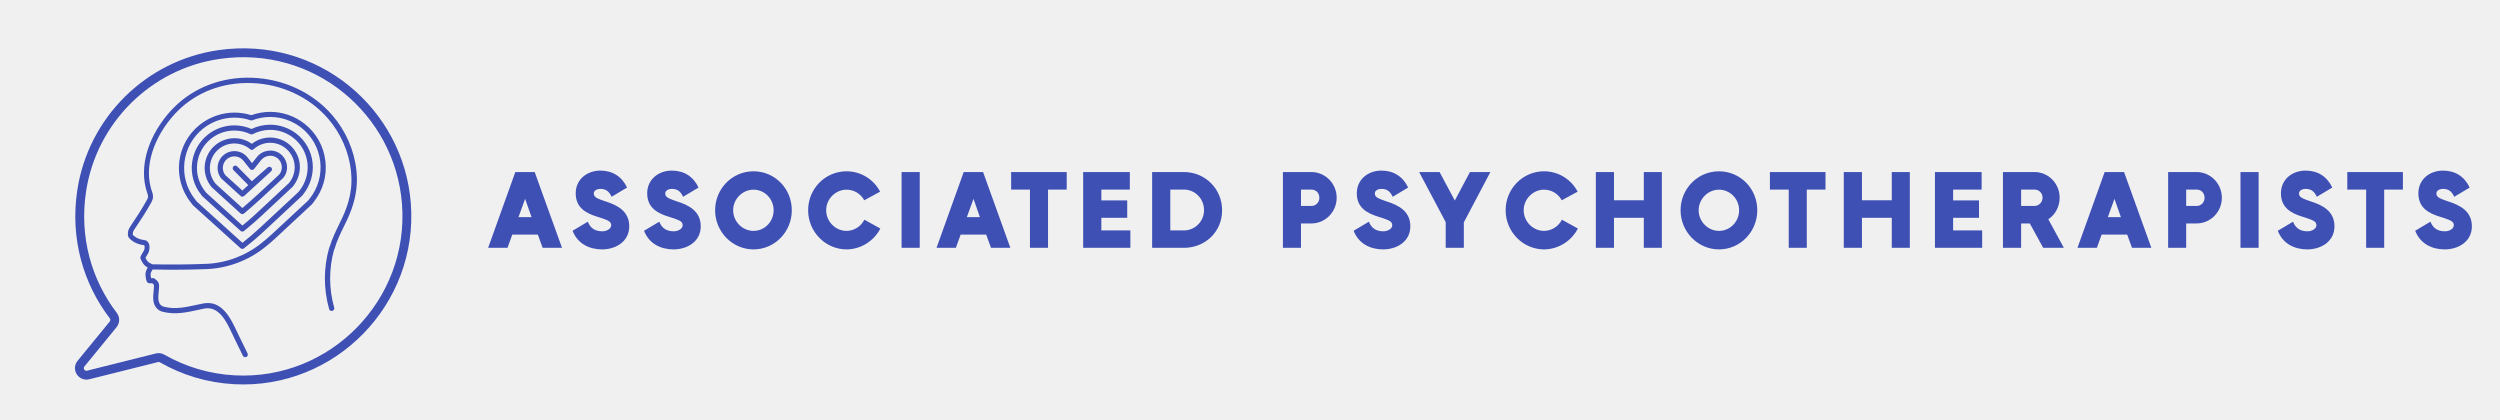
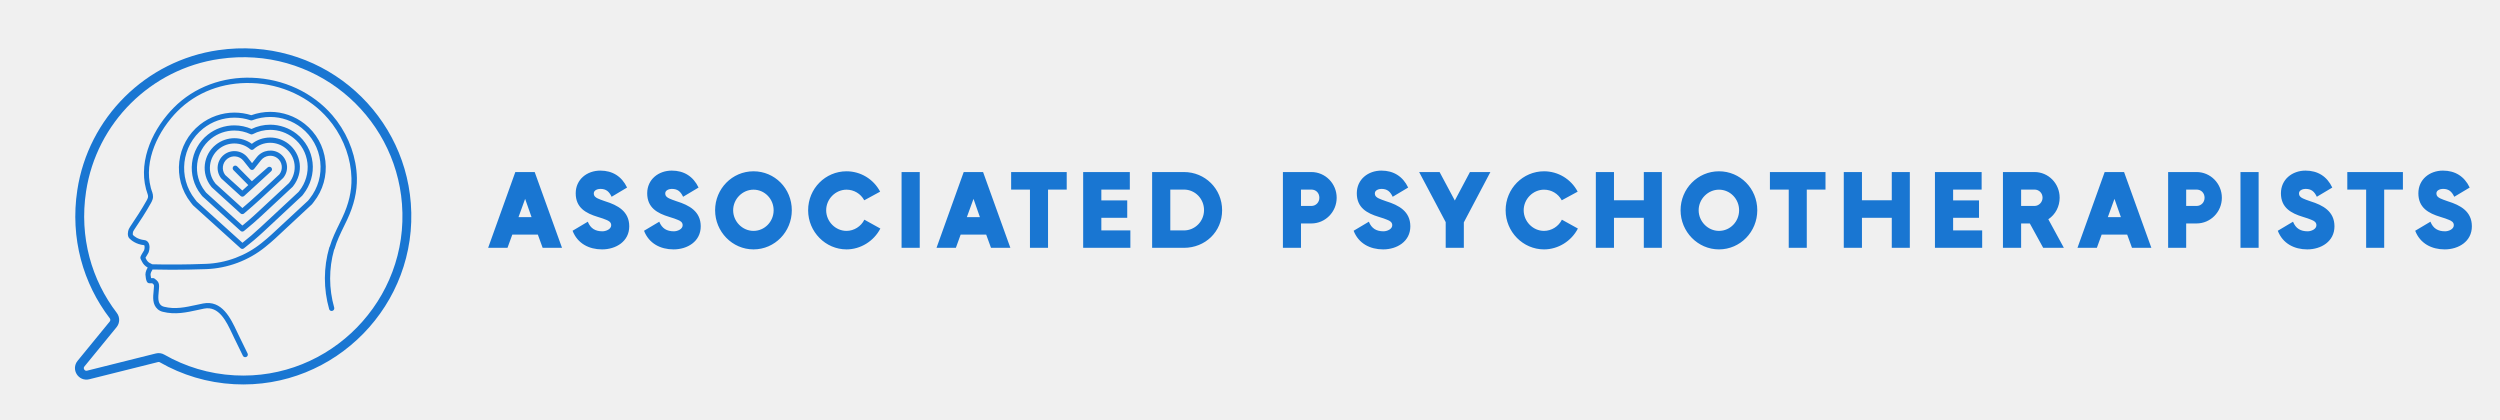
- <svg xmlns="http://www.w3.org/2000/svg" id="eVDGrFW47Yd1" viewBox="0 0 125 21" shape-rendering="geometricPrecision" text-rendering="geometricPrecision" project-id="90cd46269a7b45e680dc35d9c4490bb4" export-id="af8dd53ba8784f8bba4134e748f5ec44" cached="false">
+ <svg xmlns="http://www.w3.org/2000/svg" id="eFydwocAB5I1" viewBox="0 0 125 21" shape-rendering="geometricPrecision" text-rendering="geometricPrecision" project-id="90cd46269a7b45e680dc35d9c4490bb4" export-id="f340932f1d0f45cba6aabcdb4cc55db4" cached="false">
  <g transform="matrix(.16 0 0 0.19 49.99999 10.5)">
    <g transform="matrix(1 0 0 0.85749 0 0)" paint-order="stroke fill markers">
      <g paint-order="stroke fill markers">
-         <path d="M17.14,0h6.05l-8.54-23.26h-6.05L0.1,0h6.05l1.5-4.05h7.99L17.14,0ZM9.59,-9.42l2.07-5.61l2.01,5.61h-4.08ZM35.7,0.48c4.32,0,8.5-2.42,8.5-7.08c0-4.59-3.6-6.49-7.51-7.68-1.06-.34-1.84-.65-2.35-.88-.71-.34-1.22-.72-1.22-1.57c0-.98,1.25-1.36,2.04-1.36c1.83,0,2.75.82,3.53,2.42l4.83-2.83c-1.67-3.43-4.56-5.2-8.36-5.2-4.15,0-7.69,2.69-7.69,6.97c0,4.39,3.13,6.12,6.9,7.24c1.19.34,2.04.65,2.62.89.78.3,1.57.71,1.57,1.66c0,1.26-1.7,1.87-2.72,1.87-2.21,0-3.74-.85-4.59-2.95l-4.76,2.78c1.53,3.91,5.13,5.72,9.21,5.72Zm22.34,0c4.32,0,8.5-2.42,8.5-7.08c0-4.59-3.61-6.49-7.52-7.68-1.05-.34-1.83-.65-2.34-.88-.72-.34-1.23-.72-1.23-1.57c0-.98,1.26-1.36,2.04-1.36c1.84,0,2.76.82,3.54,2.42l4.83-2.83c-1.67-3.43-4.56-5.2-8.37-5.2-4.14,0-7.68,2.69-7.68,6.97c0,4.39,3.13,6.12,6.9,7.24c1.19.34,2.04.65,2.62.89.78.3,1.56.71,1.56,1.66c0,1.26-1.7,1.87-2.72,1.87-2.21,0-3.74-.85-4.59-2.95l-4.76,2.78c1.53,3.91,5.14,5.72,9.22,5.72Zm24.99,0C89.69,0.48,95,-4.93,95,-11.53c0-6.69-5.34-11.96-11.97-11.96-6.67,0-12,5.37-12,11.96c0,6.57,5.37,12.01,12,12.01Zm-6.36-12.01c0-3.46,2.92-6.32,6.36-6.32c3.5,0,6.29,2.86,6.29,6.32c0,3.47-2.79,6.33-6.29,6.33-3.47,0-6.36-2.89-6.36-6.33Zm23.43,0c0,6.63,5.44,12.01,12,12.01c4.38,0,8.53-2.52,10.57-6.4l-5-2.72c-1.02,2.08-3.26,3.44-5.57,3.44-3.47,0-6.36-2.89-6.36-6.33c0-3.46,2.92-6.32,6.36-6.32c2.31,0,4.42,1.22,5.54,3.26l4.96-2.65c-2.07-3.87-6.12-6.25-10.5-6.25-6.6,0-12,5.3-12,11.96Zm29.2-11.73v23.26h5.68v-23.26h-5.68ZM157.25,0h6.05l-8.53-23.26h-6.05L140.22,0h6.05l1.49-4.05h7.99L157.25,0Zm-7.55-9.42l2.08-5.61l2,5.61h-4.08Zm31.21-8.46v-5.38h-17.37v5.38h5.88v17.88h5.65v-17.88h5.84Zm10.82,12.54v-3.87h8.09v-5.34h-8.09v-3.33h8.9v-5.38h-14.58v23.26h14.75v-5.34h-9.07Zm25.8-17.92h-9.93v23.26h9.93c6.63,0,11.94-4.9,11.94-11.53c0-6.59-5.31-11.73-11.94-11.73Zm-4.25,17.92v-12.54h4.25c3.5,0,6.29,2.82,6.29,6.29c0,3.5-2.85,6.25-6.29,6.25h-4.25Zm44.07-17.92h-8.88v23.26h5.65v-7.48h3.23c4.38,0,7.92-3.54,7.92-7.89s-3.54-7.89-7.92-7.89Zm-3.23,10.41v-5.03h3.23c1.46,0,2.51,1.05,2.51,2.51c0,1.43-1.09,2.52-2.51,2.52h-3.23ZM279.79,0.48c4.31,0,8.5-2.42,8.5-7.08c0-4.59-3.61-6.49-7.52-7.68-1.05-.34-1.83-.65-2.34-.88-.72-.34-1.23-.72-1.23-1.57c0-.98,1.26-1.36,2.04-1.36c1.84,0,2.76.82,3.54,2.42l4.83-2.83c-1.67-3.43-4.56-5.2-8.37-5.2-4.15,0-7.68,2.69-7.68,6.97c0,4.39,3.13,6.12,6.9,7.24c1.19.34,2.04.65,2.62.89.78.3,1.56.71,1.56,1.66c0,1.26-1.7,1.87-2.72,1.87-2.21,0-3.74-.85-4.59-2.95l-4.76,2.78c1.53,3.91,5.14,5.72,9.22,5.72Zm27.13-23.74l-4.73,8.74-4.76-8.74h-6.39l8.3,15.37v7.89h5.67v-7.82l8.3-15.44h-6.39Zm11.15,11.73c0,6.63,5.44,12.01,12,12.01c4.39,0,8.54-2.52,10.58-6.4l-5-2.72c-1.02,2.08-3.27,3.44-5.58,3.44-3.47,0-6.36-2.89-6.36-6.33c0-3.46,2.93-6.32,6.36-6.32c2.31,0,4.42,1.22,5.54,3.26l4.97-2.65c-2.08-3.87-6.12-6.25-10.51-6.25-6.59,0-12,5.3-12,11.96Zm43.18-11.73v8.67h-9.32v-8.67h-5.67v23.26h5.67v-9.21h9.32v9.21h5.64v-23.26h-5.64ZM384.74,0.48c6.67,0,11.97-5.41,11.97-12.01c0-6.69-5.34-11.96-11.97-11.96-6.66,0-12,5.37-12,11.96c0,6.57,5.37,12.01,12,12.01Zm-6.35-12.01c0-3.46,2.92-6.32,6.35-6.32c3.51,0,6.29,2.86,6.29,6.32c0,3.47-2.78,6.33-6.29,6.33-3.46,0-6.35-2.89-6.35-6.33Zm39.64-6.35v-5.38h-17.37v5.38h5.88v17.88h5.64v-17.88h5.85Zm20.71-5.38v8.67h-9.32v-8.67h-5.68v23.26h5.68v-9.21h9.32v9.21h5.64v-23.26h-5.64Zm19.17,17.92v-3.87h8.09v-5.34h-8.09v-3.33h8.91v-5.38h-14.59v23.26h14.76v-5.34h-9.08Zm23.97-2.14L486.06,0h6.46l-4.86-8.77c2.25-1.46,3.54-3.95,3.54-6.6c0-4.38-3.5-7.89-7.86-7.89h-9.86v23.26h5.68v-7.48h2.72Zm-2.72-5.37v-5.03h4.18c1.43,0,2.52,1.08,2.52,2.51c0,1.36-1.16,2.52-2.52,2.52h-4.18ZM513.81,0h6.05l-8.53-23.26h-6.06L496.77,0h6.06l1.49-4.05h7.99L513.81,0Zm-7.55-9.42l2.07-5.61l2.01,5.61h-4.08Zm27.71-13.84h-8.87v23.26h5.64v-7.48h3.23c4.39,0,7.92-3.54,7.92-7.89s-3.53-7.89-7.92-7.89Zm-3.23,10.41v-5.03h3.23c1.46,0,2.52,1.05,2.52,2.51c0,1.43-1.09,2.52-2.52,2.52h-3.23Zm16.97-10.41v23.26h5.67v-23.26h-5.67ZM568.58,0.48c4.32,0,8.5-2.42,8.5-7.08c0-4.59-3.6-6.49-7.51-7.68-1.06-.34-1.84-.65-2.35-.88-.71-.34-1.22-.72-1.22-1.57c0-.98,1.26-1.36,2.04-1.36c1.83,0,2.75.82,3.53,2.42l4.83-2.83c-1.66-3.43-4.55-5.2-8.36-5.2-4.15,0-7.69,2.69-7.69,6.97c0,4.39,3.13,6.12,6.91,7.24c1.19.34,2.04.65,2.61.89.79.3,1.57.71,1.57,1.66c0,1.26-1.7,1.87-2.72,1.87-2.21,0-3.74-.85-4.59-2.95l-4.76,2.78c1.53,3.91,5.13,5.72,9.21,5.72Zm29.89-18.36v-5.38h-17.38v5.38h5.89v17.88h5.64v-17.88h5.85ZM611.52,0.48c4.32,0,8.5-2.42,8.5-7.08c0-4.59-3.6-6.49-7.51-7.68-1.05-.34-1.84-.65-2.35-.88-.71-.34-1.22-.72-1.22-1.57c0-.98,1.26-1.36,2.04-1.36c1.84,0,2.75.82,3.54,2.42l4.82-2.83c-1.66-3.43-4.55-5.2-8.36-5.2-4.15,0-7.68,2.69-7.68,6.97c0,4.39,3.12,6.12,6.9,7.24c1.19.34,2.04.65,2.62.89.78.3,1.56.71,1.56,1.66c0,1.26-1.7,1.87-2.72,1.87-2.21,0-3.74-.85-4.59-2.95l-4.76,2.78c1.53,3.91,5.13,5.72,9.21,5.72Z" transform="translate(-160.06 11.61)" paint-order="stroke fill markers" fill="#3f50b5" stroke-width="0" />
+         <path d="M17.14,0h6.05l-8.54-23.26h-6.05L0.1,0h6.05l1.5-4.05h7.99L17.14,0ZM9.59,-9.42l2.07-5.61l2.01,5.61h-4.08ZM35.7,0.48c4.32,0,8.5-2.42,8.5-7.08c0-4.59-3.6-6.49-7.51-7.68-1.06-.34-1.84-.65-2.35-.88-.71-.34-1.22-.72-1.22-1.57c0-.98,1.25-1.36,2.04-1.36c1.83,0,2.75.82,3.53,2.42l4.83-2.83c-1.67-3.43-4.56-5.2-8.36-5.2-4.15,0-7.69,2.69-7.69,6.97c0,4.39,3.13,6.12,6.9,7.24c1.19.34,2.04.65,2.62.89.78.3,1.57.71,1.57,1.66c0,1.26-1.7,1.87-2.72,1.87-2.21,0-3.74-.85-4.59-2.95l-4.76,2.78c1.53,3.91,5.13,5.72,9.21,5.72Zm22.34,0c4.32,0,8.5-2.42,8.5-7.08c0-4.59-3.61-6.49-7.52-7.68-1.05-.34-1.83-.65-2.34-.88-.72-.34-1.23-.72-1.23-1.57c0-.98,1.26-1.36,2.04-1.36c1.84,0,2.76.82,3.54,2.42l4.83-2.83c-1.67-3.43-4.56-5.2-8.37-5.2-4.14,0-7.68,2.69-7.68,6.97c0,4.39,3.13,6.12,6.9,7.24c1.19.34,2.04.65,2.62.89.78.3,1.56.71,1.56,1.66c0,1.26-1.7,1.87-2.72,1.87-2.21,0-3.74-.85-4.59-2.95l-4.76,2.78c1.53,3.91,5.14,5.72,9.22,5.72Zm24.99,0C89.69,0.48,95,-4.93,95,-11.53c0-6.69-5.34-11.96-11.97-11.96-6.67,0-12,5.37-12,11.96c0,6.57,5.37,12.01,12,12.01Zm-6.36-12.01c0-3.46,2.92-6.32,6.36-6.32c3.5,0,6.29,2.86,6.29,6.32c0,3.47-2.79,6.33-6.29,6.33-3.47,0-6.36-2.89-6.36-6.33Zm23.43,0c0,6.63,5.44,12.01,12,12.01c4.38,0,8.53-2.52,10.57-6.4l-5-2.72c-1.02,2.08-3.26,3.44-5.57,3.44-3.47,0-6.36-2.89-6.36-6.33c0-3.46,2.92-6.32,6.36-6.32c2.31,0,4.42,1.22,5.54,3.26l4.96-2.65c-2.07-3.87-6.12-6.25-10.5-6.25-6.6,0-12,5.3-12,11.96Zm29.2-11.73v23.26h5.68v-23.26h-5.68ZM157.25,0h6.05l-8.53-23.26h-6.05L140.22,0h6.05l1.49-4.05h7.99L157.25,0Zm-7.55-9.42l2.08-5.61l2,5.61h-4.08Zm31.21-8.46v-5.38h-17.37v5.38h5.88v17.88h5.65v-17.88h5.84Zm10.82,12.54v-3.87h8.09v-5.34h-8.09v-3.33h8.9v-5.38h-14.58v23.26h14.75v-5.34h-9.07Zm25.8-17.92h-9.93v23.26h9.93c6.63,0,11.94-4.9,11.94-11.53c0-6.59-5.31-11.73-11.94-11.73Zm-4.25,17.92v-12.54h4.25c3.5,0,6.29,2.82,6.29,6.29c0,3.5-2.85,6.25-6.29,6.25h-4.25Zm44.07-17.92h-8.88v23.26h5.65v-7.48h3.23c4.38,0,7.92-3.54,7.92-7.89s-3.54-7.89-7.92-7.89Zm-3.23,10.41v-5.03h3.23c1.46,0,2.51,1.05,2.51,2.51c0,1.43-1.09,2.52-2.51,2.52h-3.23ZM279.79,0.48c4.31,0,8.5-2.42,8.5-7.08c0-4.59-3.61-6.49-7.52-7.68-1.05-.34-1.83-.65-2.34-.88-.72-.34-1.23-.72-1.23-1.57c0-.98,1.26-1.36,2.04-1.36c1.84,0,2.76.82,3.54,2.42l4.83-2.83c-1.67-3.43-4.56-5.2-8.37-5.2-4.15,0-7.68,2.69-7.68,6.97c0,4.39,3.13,6.12,6.9,7.24c1.19.34,2.04.65,2.62.89.78.3,1.56.71,1.56,1.66c0,1.26-1.7,1.87-2.72,1.87-2.21,0-3.74-.85-4.59-2.95l-4.76,2.78c1.53,3.91,5.14,5.72,9.22,5.72Zm27.13-23.74l-4.73,8.74-4.76-8.74h-6.39l8.3,15.37v7.89h5.67v-7.82l8.3-15.44h-6.39Zm11.15,11.73c0,6.63,5.44,12.01,12,12.01c4.39,0,8.54-2.52,10.58-6.4l-5-2.72c-1.02,2.08-3.27,3.44-5.58,3.44-3.47,0-6.36-2.89-6.36-6.33c0-3.46,2.93-6.32,6.36-6.32c2.31,0,4.42,1.22,5.54,3.26l4.97-2.65c-2.08-3.87-6.12-6.25-10.51-6.25-6.59,0-12,5.3-12,11.96Zm43.18-11.73v8.67h-9.32v-8.67h-5.67v23.26h5.67v-9.21h9.32v9.21h5.64v-23.26h-5.64ZM384.74,0.48c6.67,0,11.97-5.41,11.97-12.01c0-6.69-5.34-11.96-11.97-11.96-6.66,0-12,5.37-12,11.96c0,6.57,5.37,12.01,12,12.01Zm-6.35-12.01c0-3.46,2.92-6.32,6.35-6.32c3.51,0,6.29,2.86,6.29,6.32c0,3.47-2.78,6.33-6.29,6.33-3.46,0-6.35-2.89-6.35-6.33Zm39.64-6.35v-5.38h-17.37v5.38h5.88v17.88h5.64v-17.88h5.85Zm20.71-5.38v8.67h-9.32v-8.67h-5.68v23.26h5.68v-9.21h9.32v9.21h5.64v-23.26h-5.64Zm19.17,17.92v-3.87h8.09v-5.34h-8.09v-3.33h8.91v-5.38h-14.59v23.26h14.76v-5.34h-9.08Zm23.97-2.14L486.06,0h6.46l-4.86-8.77c2.25-1.46,3.54-3.95,3.54-6.6c0-4.38-3.5-7.89-7.86-7.89h-9.86v23.26h5.68v-7.48h2.72Zm-2.72-5.37v-5.03h4.18c1.43,0,2.52,1.08,2.52,2.51c0,1.36-1.16,2.52-2.52,2.52h-4.18ZM513.81,0h6.05l-8.53-23.26h-6.06L496.77,0h6.06l1.49-4.05h7.99L513.81,0Zm-7.55-9.42l2.07-5.61l2.01,5.61h-4.08Zm27.71-13.84h-8.87v23.26h5.64v-7.48h3.23c4.39,0,7.92-3.54,7.92-7.89s-3.53-7.89-7.92-7.89Zm-3.23,10.41v-5.03h3.23c1.46,0,2.52,1.05,2.52,2.51c0,1.43-1.09,2.52-2.52,2.52h-3.23Zm16.97-10.41v23.26h5.67v-23.26h-5.67ZM568.58,0.48c4.32,0,8.5-2.42,8.5-7.08c0-4.59-3.6-6.49-7.51-7.68-1.06-.34-1.84-.65-2.35-.88-.71-.34-1.22-.72-1.22-1.57c0-.98,1.26-1.36,2.04-1.36c1.83,0,2.75.82,3.53,2.42l4.83-2.83c-1.66-3.43-4.55-5.2-8.36-5.2-4.15,0-7.69,2.69-7.69,6.97c0,4.39,3.13,6.12,6.91,7.24c1.19.34,2.04.65,2.61.89.79.3,1.57.71,1.57,1.66c0,1.26-1.7,1.87-2.72,1.87-2.21,0-3.74-.85-4.59-2.95l-4.76,2.78c1.53,3.91,5.13,5.72,9.21,5.72Zm29.89-18.36v-5.38h-17.38v5.38h5.89v17.88h5.64v-17.88h5.85ZM611.52,0.48c4.32,0,8.5-2.42,8.5-7.08c0-4.59-3.6-6.49-7.51-7.68-1.05-.34-1.84-.65-2.35-.88-.71-.34-1.22-.72-1.22-1.57c0-.98,1.26-1.36,2.04-1.36c1.84,0,2.75.82,3.54,2.42l4.82-2.83c-1.66-3.43-4.55-5.2-8.36-5.2-4.15,0-7.68,2.69-7.68,6.97c0,4.39,3.12,6.12,6.9,7.24c1.19.34,2.04.65,2.62.89.78.3,1.56.71,1.56,1.66c0,1.26-1.7,1.87-2.72,1.87-2.21,0-3.74-.85-4.59-2.95l-4.76,2.78c1.53,3.91,5.13,5.72,9.21,5.72Z" transform="translate(-160.06 11.61)" paint-order="stroke fill markers" fill="#1976d2" stroke-width="0" />
      </g>
    </g>
  </g>
  <g transform="matrix(.04 0 0 0.04-13.44288-4.96439)">
    <g transform="translate(640 512)">
      <rect width="1280" height="1024" rx="0" ry="0" transform="translate(-640-512)" paint-order="stroke fill markers" fill="#fff" fill-opacity="0" stroke-width="0" />
    </g>
    <g transform="matrix(1.92115 0 0 1.92115 640 394.595)">
      <g paint-order="stroke fill markers">
        <g transform="matrix(.339405 0 0 0.339405 0 0)" paint-order="stroke fill markers">
-           <path d="M455.3,187.8c-135.4,19.5-242.7,126-263.2,261.3-13.7,90.2,11.2,174.6,60.6,239.2c3.8,5,3.7,11.9-.3,16.8l-61.6,75.3c-8.2,10.1,1.1,24.8,13.7,21.7l131.9-33c3.4-.8,6.9-.4,9.9,1.4c41.2,23.6,88.3,38.1,138.5,40.8C673.5,821.5,829.2,662,814.6,473.6C801,296.7,640.7,161,455.3,187.8Z" transform="translate(-501.627-498.089)" paint-order="stroke fill markers" fill="none" stroke="#3f50b5" stroke-width="17" stroke-miterlimit="1" />
+           <path d="M455.3,187.8c-135.4,19.5-242.7,126-263.2,261.3-13.7,90.2,11.2,174.6,60.6,239.2c3.8,5,3.7,11.9-.3,16.8l-61.6,75.3c-8.2,10.1,1.1,24.8,13.7,21.7l131.9-33c3.4-.8,6.9-.4,9.9,1.4c41.2,23.6,88.3,38.1,138.5,40.8C673.5,821.5,829.2,662,814.6,473.6C801,296.7,640.7,161,455.3,187.8Z" transform="translate(-501.627-498.089)" paint-order="stroke fill markers" fill="none" stroke="#1976d2" stroke-width="17" stroke-miterlimit="1" />
        </g>
        <g transform="matrix(.339405 0 0 0.339405-.466351 1.2766)" paint-order="stroke fill markers">
          <path d="M507.1,764.3c.6-.6.7-1.5.4-2.3l-16.7-34.2c-1-2-2-4.1-3-6.2l-.5-1.1C476,696.6,462,667,434,667c-2.8,0-5.7.3-8.7.9-3.9.8-7.8,1.6-11.6,2.5l-1.1.2c-14.3,3.1-27.6,6.1-41.7,6.1-7.5,0-14.6-.8-21.5-2.6-2.7-.7-5-1.8-6.8-3.3-7.8-6.6-6.6-18.5-5.6-29c.4-3.5.7-6.9.7-10c0-6.4-2.8-8.6-6.7-11.6l-.7-.5c-.4-.3-.8-.4-1.2-.4h-6.2l-.5-2.4c-.5-2.3-1-5.8-1-7.1v-.1c.1-3.4,1.3-6.4,2.9-9.1-.7-1.9-1.1-4-1.2-6.1-.1-1.3,0-2.7.3-4-.3-.1-.5-.2-.8-.3l-.3-.1-.3-.1c-3.5-2-6.4-4.9-8.2-8.5l-2.2-4.3.8-1.4c.8-1.5,2.1-3.5,2.9-4.9l.1-.2c1.8-3,2.7-4.4,3-5.2c1.6-4.7,2.2-11.6-.4-15.7-1.3-2-3.1-3.2-5.4-3.4-14-1.5-21.7-8.6-23.8-10.9l-.4-.4-.3-.6c-.9-2.1-.3-6.7.8-9.2.5-1.2,1.3-2.3,2-3.4c10.7-15.9,21.9-32.8,31.8-50.6c1.1-1.9,2.4-4.3,3.1-6.8c1.6-5.5-.1-10.4-1.8-15.1l-.2-.4c-.6-1.6-1.1-3.1-1.5-4.6-1.9-7.2-3-13.9-3.5-20.5-1-13.2.3-27.2,3.9-41.4c6.5-25.9,20.1-51.7,39.3-74.8c3.7-4.4,7.5-8.7,11.6-12.8c35.3-35.8,84.1-55.5,137.4-55.5c2.5,0,5,0,7.5.1c58.4,2,112.7,27.4,149,69.6c3,3.5,5.8,7.1,8.5,10.6c22.8,30.8,35.9,68.1,36.8,105.1.6,25-5.2,50.2-17.8,77-2,4.2-4.1,8.5-5.9,12.3-6.6,13.6-13.5,27.6-17.9,42.5l-.2.6-.4.5c-.2.2-.4.5-.4.8-11,38.1-11.1,78.4-.3,116.7.2.9,1,1.5,1.9,1.5.1,0,.3,0,.6-.1C661,709,583,757,507.1,764.3Z" transform="translate(-500.253-501.85)" paint-order="stroke fill markers" fill="none" />
        </g>
        <g transform="matrix(.339405 0 0 0.339405 5.96956-22.7023)" paint-order="stroke fill markers">
          <path d="M478,474l-32.3-37.7c-17.1-21.6-13.4-53.1,8.2-70.2c8.8-7,19.8-10.8,31-10.8c11.9,0,23.3,4.2,32.3,11.8.5.4,1,.5,1.3.5.5,0,1-.2,1.3-.5C529,358.7,541,354,553.5,354c11.2,0,22.2,3.8,31,10.8c10.3,8.2,16.9,19.8,18.6,32.9c1.7,13.3-2.3,27.1-10.9,38.1l-.5.6L530.9,493c-5.7,5.3-11.6,10.5-17.3,15.4L478,474Z" transform="translate(-519.215-431.2)" paint-order="stroke fill markers" fill="none" />
        </g>
        <g transform="matrix(.339405 0 0 0.339405-.493691 0.675574)" paint-order="stroke fill markers">
-           <path d="M701,504.5c-2,4.2-4,8.3-6,12.4-6.8,14-13.9,28.4-18.1,43.4-.2.7-.6,1.4-1,1.9-10.1,36.2-10,74.5.3,110.8.7,2.6-.7,5.3-3.3,6.1-.1,0-.1,0-.2.1-.5.1-.9.2-1.4.2-2.2,0-4.2-1.4-4.8-3.6-11-38.8-10.9-79.7.3-118.3.2-.7.6-1.3,1-1.9c4.5-15,11.4-29.2,18.1-42.9c2-4,4-8.2,5.9-12.3c12.4-26.3,18.1-51,17.5-75.6-.9-36.3-13.8-73-36.3-103.4-2.6-3.5-5.4-7-8.3-10.4-35.7-41.6-89.3-66.6-146.8-68.5-55.5-1.9-106.1,17.5-142.7,54.5-3.9,4-7.8,8.2-11.4,12.6-18.9,22.7-32.3,48.2-38.7,73.6-3.5,13.9-4.8,27.5-3.8,40.4.5,6.4,1.6,12.9,3.4,20c.4,1.6,1,3.1,1.5,4.8c1.8,4.9,3.8,10.5,1.9,16.9-.8,2.9-2.3,5.4-3.4,7.5-10,17.9-21.2,34.9-31.9,50.8-.7,1.1-1.4,2.1-1.8,3-.9,2.1-1.2,5.8-.8,6.9v0c1.8,2,8.9,8.6,22,10c3.2.3,5.9,2,7.7,4.8c3.2,5,2.6,12.8.7,18.3-.4,1.1-1.1,2.4-3.2,5.8-.8,1.3-2.2,3.5-3,5l1.5,3c1.5,3.1,3.9,5.6,6.9,7.2c1.7.5,3.1,1.5,4.2,2.3c31.2.8,65.9.6,103.1-.8c38.7-1.4,76.6-15.5,106.8-39.9c7.8-6.3,14.1-11.6,18.6-15.8L626,468l3.3-4.1c16-20.2,23.1-45.5,20.1-71.1s-15.8-48.5-36-64.5c-17-13.4-38.2-20.8-59.8-20.8-11.8,0-23.4,2.1-34.4,6.3-1.1.4-2.3.4-3.4.1-10-3.4-20.4-5.1-30.9-5.1-21.6,0-42.9,7.4-59.8,20.8-41.7,33-48.9,93.8-15.8,135.6l3.5,4.5l87.5,79c11.8-9.3,23.3-19.1,34.2-29.3l73.3-68.2l1.5-1.9c12.1-15.3,17.8-34.8,15.6-53.5-2.2-19.1-11.7-36.2-26.8-48.1-12.6-10-28.4-15.5-44.5-15.5-11.6,0-23.2,2.8-33.4,8.2-1.4.7-3,.8-4.5.1-9.6-4.5-20.3-7-30.9-7-16.1,0-31.9,5.5-44.5,15.5-31,24.5-36.3,69.8-11.8,100.8l2.3,2.9l69.4,62.9l2.5-2c3-2.5,5.9-4.9,8.9-7.5c5.8-5,11.6-10.1,17.2-15.4l60.6-56.4.4-.5c8.2-10.3,11.9-23.4,10.3-35.8-1.6-12.3-7.8-23.2-17.5-30.9-8.3-6.5-18.6-10.1-29.1-10.1-11.8,0-23.1,4.4-31.7,12.3-1.9,1.7-4.7,1.8-6.6.1-8.4-7.2-19.2-11.1-30.4-11.1-10.5,0-20.9,3.6-29.1,10.1-20.3,16.1-23.8,45.7-7.7,66l1,1.3l51.2,46.4c20.1-17.1,39.7-35.4,58.7-53.2c4.1-3.8,8.2-7.7,12.3-11.5c3.6-4.7,5.2-10.5,4.4-16.4-.8-6-3.9-11.3-8.8-14.9-9.6-7.1-23.5-5.1-31.1,4.5l-13.1,16.6c-1,1.2-2.4,1.9-3.9,1.9s-3-.7-3.9-1.9l-12.5-15.7c-7.6-9.6-21.6-11.3-31.2-3.7-9.5,7.5-11.2,21.3-3.9,30.9l32.9,29.8l11.4-10.4L483,409.3c-1.9-2-1.9-5.1,0-7.1c2-2,5.1-1.9,7.1,0l28.3,28.5l30.3-26.5c2.1-1.8,5.2-1.6,7,.4s1.7,5.2-.4,7L503.5,459c-1.9,1.7-4.8,1.7-6.7,0l-36.6-33.2c-.2-.2-.4-.4-.6-.6-11-13.9-8.6-34.3,5.3-45.3s34.3-8.7,45.3,5.3l8.5,10.8l9.2-11.6c10.9-13.8,31.1-16.6,44.9-6.3c7,5.3,11.5,12.9,12.7,21.6s-1.2,17.3-6.7,24.2c-.2.2-.3.4-.5.6-4.2,3.9-8.4,7.8-12.6,11.8-20.1,18.8-40.9,38.2-62.4,56.3-1.3,1.1-3.1,1.4-4.7,1-.7-.2-1.3-.6-1.9-1.1L442,442.8c-.2-.2-.4-.4-.6-.6l-1.3-1.6c-19.5-24.7-15.3-60.6,9.4-80.1c10-7.9,22.6-12.3,35.3-12.3c12.1,0,23.8,3.8,33.5,10.8c10-7.9,22.3-12.1,35.2-12.1c12.8,0,25.3,4.4,35.3,12.3c11.8,9.3,19.3,22.6,21.2,37.5c1.9,15.1-2.6,30.9-12.4,43.3l-.6.8c-.2.2-.3.4-.5.6l-60.9,56.7c-8.6,8-17.5,15.8-26.6,23.2l-5.8,4.8c-1.9,1.6-4.7,1.5-6.5-.2l-72.9-66.1c-.2-.2-.4-.4-.6-.6l-2.5-3.2c-28-35.4-21.9-86.9,13.4-114.8c14.4-11.4,32.4-17.6,50.7-17.6c11.3,0,22.6,2.4,32.9,6.9c11.1-5.4,23.4-8.2,35.8-8.2c18.3,0,36.3,6.3,50.7,17.6c17.2,13.6,28,33,30.5,54.8c2.5,21.3-4,43.5-17.7,60.9l-1.7,2.2c-.2.2-.3.4-.5.6l-73.5,68.5c-12.2,11.4-25.1,22.3-38.2,32.5-1.9,1.5-4.6,1.4-6.4-.2l-90.9-82.1c-.2-.2-.4-.4-.6-.6l-3.8-4.8c-36.4-46.1-28.6-113.2,17.5-149.6c18.7-14.8,42.2-23,66-23c11,0,21.9,1.7,32.4,5c11.7-4.2,23.9-6.4,36.3-6.4c23.9,0,47.3,8.2,66,23c22.3,17.6,36.4,42.9,39.7,71.2s-4.6,56.1-22.2,78.4l-3.5,4.5c-.2.2-.3.4-.5.5l-70.4,65.5c-4.7,4.4-11.1,9.8-19.1,16.3-31.9,25.7-71.9,40.6-112.8,42.1-23.1.8-45.3,1.2-66.3,1.2-12.6,0-24.8-.2-36.5-.5-2.1,3.4-3.9,6.5-3.9,10c0,1.1.5,4.3,1,6.5h3.8c1.1,0,2.2.4,3,1l.7.6c4.1,3.1,8,6.1,7.9,14c0,3.2-.4,6.6-.7,10.2-1,10.2-2.1,20.8,4.5,26.4c1.5,1.2,3.4,2.2,5.6,2.7c21.5,5.4,41.1,1,61.9-3.5c4.2-.9,8.5-1.9,12.8-2.7c36.3-7.3,53.1,28.3,65.3,54.2c1.2,2.5,2.4,5,3.5,7.3l16.7,34.2c1,2,.5,4.2-.9,5.7-.4.4-.9.8-1.4,1-.7.3-1.5.5-2.2.5-1.8,0-3.6-1-4.5-2.8L484.4,731c-1.2-2.4-2.3-4.9-3.5-7.4-11.4-24.2-25.6-54.4-54.3-48.7-4.2.8-8.5,1.8-12.6,2.7-21,4.6-42.7,9.4-66.4,3.4-3.8-.9-7-2.6-9.6-4.8-10.6-9-9.2-23.4-8-35c.3-3.4.6-6.5.7-9.3c0-2.8-.3-3.2-3.4-5.6h-5.2c0,0-.1,0-.1,0-5.1-.1-6.1-5.9-6.8-9.3-.5-2.8-.9-6.1-.9-7.4.1-5.3,2.1-9.6,4.4-13.4-4.8-2.6-8.7-6.6-11.1-11.6l-2.5-4.9c-1.5-3.1,0-5.5,4.3-12.7.9-1.4,2.1-3.4,2.4-4c1.5-4.5,1-9,.1-9.7c0,0,0,0-.1,0-16.1-1.7-25.1-9.8-28.3-13.1-4.6-4.7-2.7-14-1.1-17.7.8-1.8,1.8-3.3,2.6-4.6c10.5-15.7,21.7-32.5,31.5-50.1.9-1.7,2-3.6,2.5-5.4c1-3.4-.3-6.8-1.7-10.8-.6-1.8-1.3-3.7-1.8-5.7-2-7.7-3.2-14.8-3.7-21.8-1-14,.3-28.6,4-43.6c6.7-26.9,20.8-53.7,40.7-77.5c3.8-4.6,7.8-9,12-13.2c19.6-19.8,43-34.9,69.7-44.8c25.4-9.4,52.4-13.7,80.4-12.7c60.4,2.1,116.5,28.3,154.1,72c3.1,3.6,6,7.3,8.8,11c23.7,32,37.3,70.7,38.2,109.1.5,26.1-5.6,52.3-18.7,80.1Z" transform="translate(-500.172-500.079)" paint-order="stroke fill markers" fill="#3f50b5" />
+           <path d="M701,504.5c-2,4.2-4,8.3-6,12.4-6.8,14-13.9,28.4-18.1,43.4-.2.7-.6,1.4-1,1.9-10.1,36.2-10,74.5.3,110.8.7,2.6-.7,5.3-3.3,6.1-.1,0-.1,0-.2.1-.5.1-.9.2-1.4.2-2.2,0-4.2-1.4-4.8-3.6-11-38.8-10.9-79.7.3-118.3.2-.7.6-1.3,1-1.9c4.5-15,11.4-29.2,18.1-42.9c2-4,4-8.2,5.9-12.3c12.4-26.3,18.1-51,17.5-75.6-.9-36.3-13.8-73-36.3-103.4-2.6-3.5-5.4-7-8.3-10.4-35.7-41.6-89.3-66.6-146.8-68.5-55.5-1.9-106.1,17.5-142.7,54.5-3.9,4-7.8,8.2-11.4,12.6-18.9,22.7-32.3,48.2-38.7,73.6-3.5,13.9-4.8,27.5-3.8,40.4.5,6.4,1.6,12.9,3.4,20c.4,1.6,1,3.1,1.5,4.8c1.8,4.9,3.8,10.5,1.9,16.9-.8,2.9-2.3,5.4-3.4,7.5-10,17.9-21.2,34.9-31.9,50.8-.7,1.1-1.4,2.1-1.8,3-.9,2.1-1.2,5.8-.8,6.9v0c1.8,2,8.9,8.6,22,10c3.2.3,5.9,2,7.7,4.8c3.2,5,2.6,12.8.7,18.3-.4,1.1-1.1,2.4-3.2,5.8-.8,1.3-2.2,3.5-3,5l1.5,3c1.5,3.1,3.9,5.6,6.9,7.2c1.7.5,3.1,1.5,4.2,2.3c31.2.8,65.9.6,103.1-.8c38.7-1.4,76.6-15.5,106.8-39.9c7.8-6.3,14.1-11.6,18.6-15.8L626,468l3.3-4.1c16-20.2,23.1-45.5,20.1-71.1s-15.8-48.5-36-64.5c-17-13.4-38.2-20.8-59.8-20.8-11.8,0-23.4,2.1-34.4,6.3-1.1.4-2.3.4-3.4.1-10-3.4-20.4-5.1-30.9-5.1-21.6,0-42.9,7.4-59.8,20.8-41.7,33-48.9,93.8-15.8,135.6l3.5,4.5l87.5,79c11.8-9.3,23.3-19.1,34.2-29.3l73.3-68.2l1.5-1.9c12.1-15.3,17.8-34.8,15.6-53.5-2.2-19.1-11.7-36.2-26.8-48.1-12.6-10-28.4-15.5-44.5-15.5-11.6,0-23.2,2.8-33.4,8.2-1.4.7-3,.8-4.5.1-9.6-4.5-20.3-7-30.9-7-16.1,0-31.9,5.5-44.5,15.5-31,24.5-36.3,69.8-11.8,100.8l2.3,2.9l69.4,62.9l2.5-2c3-2.5,5.9-4.9,8.9-7.5c5.8-5,11.6-10.1,17.2-15.4l60.6-56.4.4-.5c8.2-10.3,11.9-23.4,10.3-35.8-1.6-12.3-7.8-23.2-17.5-30.9-8.3-6.5-18.6-10.1-29.1-10.1-11.8,0-23.1,4.4-31.7,12.3-1.9,1.7-4.7,1.8-6.6.1-8.4-7.2-19.2-11.1-30.4-11.1-10.5,0-20.9,3.6-29.1,10.1-20.3,16.1-23.8,45.7-7.7,66l1,1.3l51.2,46.4c20.1-17.1,39.7-35.4,58.7-53.2c4.1-3.8,8.2-7.7,12.3-11.5c3.6-4.7,5.2-10.5,4.4-16.4-.8-6-3.9-11.3-8.8-14.9-9.6-7.1-23.5-5.1-31.1,4.5l-13.1,16.6c-1,1.2-2.4,1.9-3.9,1.9s-3-.7-3.9-1.9l-12.5-15.7c-7.6-9.6-21.6-11.3-31.2-3.7-9.5,7.5-11.2,21.3-3.9,30.9l32.9,29.8l11.4-10.4L483,409.3c-1.9-2-1.9-5.1,0-7.1c2-2,5.1-1.9,7.1,0l28.3,28.5l30.3-26.5c2.1-1.8,5.2-1.6,7,.4s1.7,5.2-.4,7L503.5,459c-1.9,1.7-4.8,1.7-6.7,0l-36.6-33.2c-.2-.2-.4-.4-.6-.6-11-13.9-8.6-34.3,5.3-45.3s34.3-8.7,45.3,5.3l8.5,10.8l9.2-11.6c10.9-13.8,31.1-16.6,44.9-6.3c7,5.3,11.5,12.9,12.7,21.6s-1.2,17.3-6.7,24.2c-.2.2-.3.4-.5.6-4.2,3.9-8.4,7.8-12.6,11.8-20.1,18.8-40.9,38.2-62.4,56.3-1.3,1.1-3.1,1.4-4.7,1-.7-.2-1.3-.6-1.9-1.1L442,442.8c-.2-.2-.4-.4-.6-.6l-1.3-1.6c-19.5-24.7-15.3-60.6,9.4-80.1c10-7.9,22.6-12.3,35.3-12.3c12.1,0,23.8,3.8,33.5,10.8c10-7.9,22.3-12.1,35.2-12.1c12.8,0,25.3,4.4,35.3,12.3c11.8,9.3,19.3,22.6,21.2,37.5c1.9,15.1-2.6,30.9-12.4,43.3l-.6.8c-.2.2-.3.4-.5.6l-60.9,56.7c-8.6,8-17.5,15.8-26.6,23.2l-5.8,4.8c-1.9,1.6-4.7,1.5-6.5-.2l-72.9-66.1c-.2-.2-.4-.4-.6-.6l-2.5-3.2c-28-35.4-21.9-86.9,13.4-114.8c14.4-11.4,32.4-17.6,50.7-17.6c11.3,0,22.6,2.4,32.9,6.9c11.1-5.4,23.4-8.2,35.8-8.2c18.3,0,36.3,6.3,50.7,17.6c17.2,13.6,28,33,30.5,54.8c2.5,21.3-4,43.5-17.7,60.9l-1.7,2.2c-.2.2-.3.4-.5.6l-73.5,68.5c-12.2,11.4-25.1,22.3-38.2,32.5-1.9,1.5-4.6,1.4-6.4-.2l-90.9-82.1c-.2-.2-.4-.4-.6-.6l-3.8-4.8c-36.4-46.1-28.6-113.2,17.5-149.6c18.7-14.8,42.2-23,66-23c11,0,21.9,1.7,32.4,5c11.7-4.2,23.9-6.4,36.3-6.4c23.9,0,47.3,8.2,66,23c22.3,17.6,36.4,42.9,39.7,71.2s-4.6,56.1-22.2,78.4l-3.5,4.5c-.2.2-.3.4-.5.5l-70.4,65.5c-4.7,4.4-11.1,9.8-19.1,16.3-31.9,25.7-71.9,40.6-112.8,42.1-23.1.8-45.3,1.2-66.3,1.2-12.6,0-24.8-.2-36.5-.5-2.1,3.4-3.9,6.5-3.9,10c0,1.1.5,4.3,1,6.5h3.8c1.1,0,2.2.4,3,1l.7.6c4.1,3.1,8,6.1,7.9,14c0,3.2-.4,6.6-.7,10.2-1,10.2-2.1,20.8,4.5,26.4c1.5,1.2,3.4,2.2,5.6,2.7c21.5,5.4,41.1,1,61.9-3.5c4.2-.9,8.5-1.9,12.8-2.7c36.3-7.3,53.1,28.3,65.3,54.2c1.2,2.5,2.4,5,3.5,7.3l16.7,34.2c1,2,.5,4.2-.9,5.7-.4.4-.9.8-1.4,1-.7.3-1.5.5-2.2.5-1.8,0-3.6-1-4.5-2.8L484.4,731c-1.2-2.4-2.3-4.9-3.5-7.4-11.4-24.2-25.6-54.4-54.3-48.7-4.2.8-8.5,1.8-12.6,2.7-21,4.6-42.7,9.4-66.4,3.4-3.8-.9-7-2.6-9.6-4.8-10.6-9-9.2-23.4-8-35c.3-3.4.6-6.5.7-9.3c0-2.8-.3-3.2-3.4-5.6h-5.2c0,0-.1,0-.1,0-5.1-.1-6.1-5.9-6.8-9.3-.5-2.8-.9-6.1-.9-7.4.1-5.3,2.1-9.6,4.4-13.4-4.8-2.6-8.7-6.6-11.1-11.6l-2.5-4.9c-1.5-3.1,0-5.5,4.3-12.7.9-1.4,2.1-3.4,2.4-4c1.5-4.5,1-9,.1-9.7c0,0,0,0-.1,0-16.1-1.7-25.1-9.8-28.3-13.1-4.6-4.7-2.7-14-1.1-17.7.8-1.8,1.8-3.3,2.6-4.6c10.5-15.7,21.7-32.5,31.5-50.1.9-1.7,2-3.6,2.5-5.4c1-3.4-.3-6.8-1.7-10.8-.6-1.8-1.3-3.7-1.8-5.7-2-7.7-3.2-14.8-3.7-21.8-1-14,.3-28.6,4-43.6c6.7-26.9,20.8-53.7,40.7-77.5c3.8-4.6,7.8-9,12-13.2c19.6-19.8,43-34.9,69.7-44.8c25.4-9.4,52.4-13.7,80.4-12.7c60.4,2.1,116.5,28.3,154.1,72c3.1,3.6,6,7.3,8.8,11c23.7,32,37.3,70.7,38.2,109.1.5,26.1-5.6,52.3-18.7,80.1Z" transform="translate(-500.172-500.079)" paint-order="stroke fill markers" fill="#1976d2" />
        </g>
      </g>
    </g>
  </g>
</svg>
